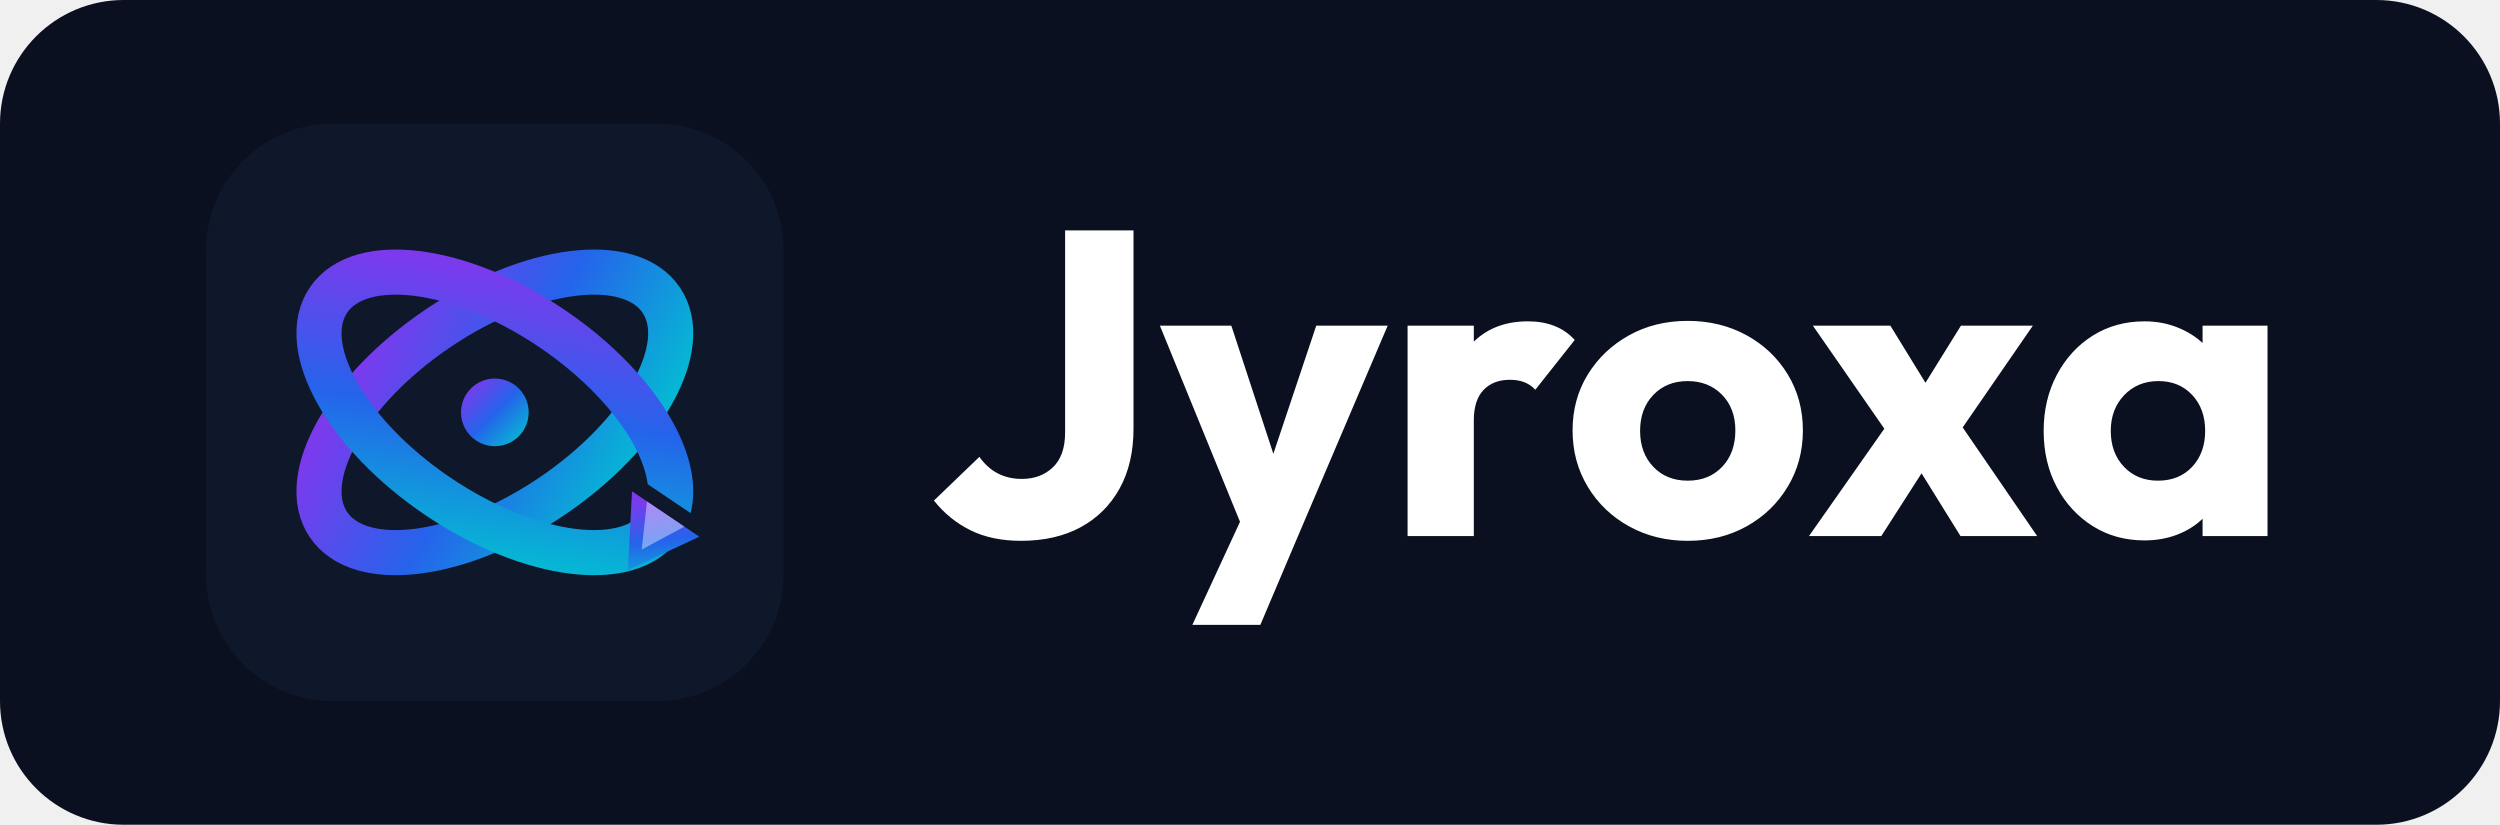
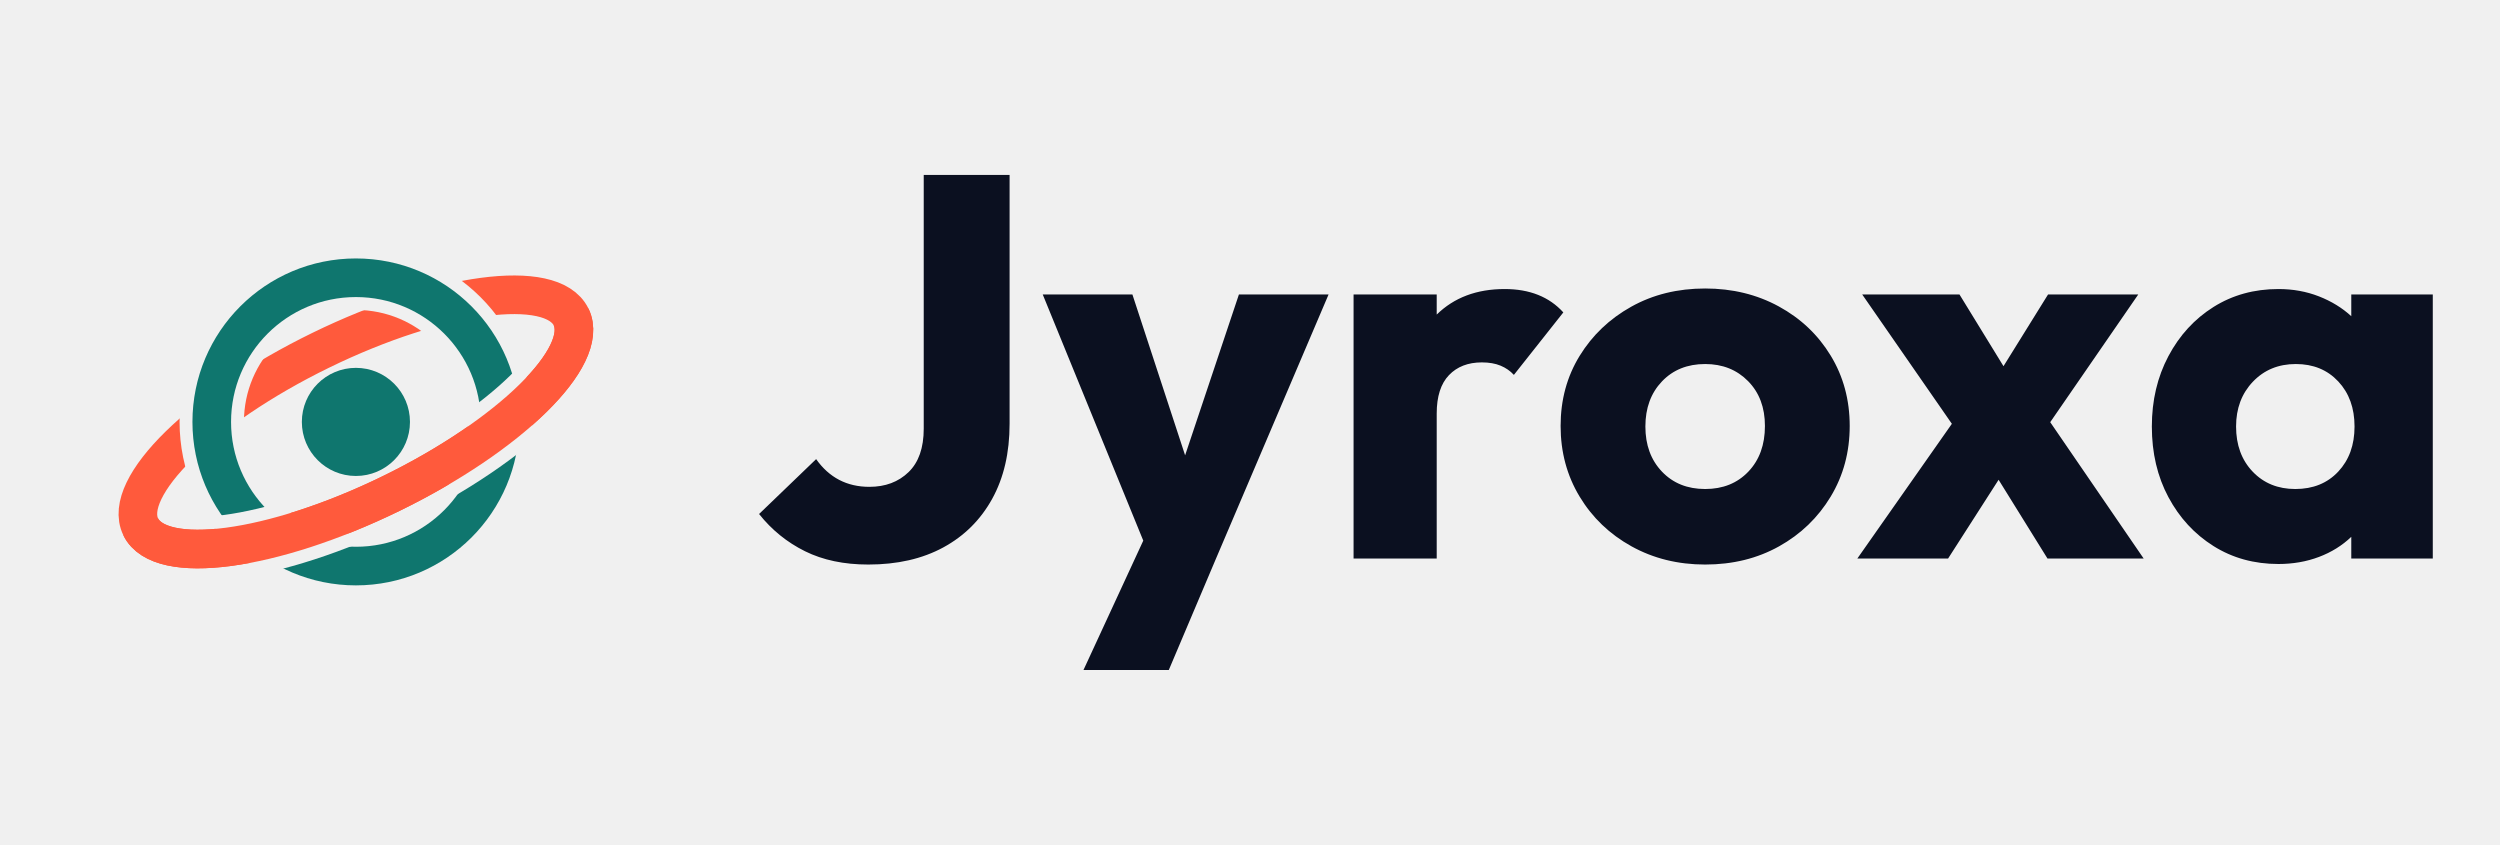
- <svg xmlns="http://www.w3.org/2000/svg" viewBox="0 0 485 160" width="485" height="160">
-   <defs>
-     <linearGradient id="wmGrad" x1="10%" y1="10%" x2="90%" y2="90%">
-       <stop offset="0%" stop-color="#7C3AED" />
-       <stop offset="50%" stop-color="#2563EB" />
-       <stop offset="100%" stop-color="#06B6D4" />
-     </linearGradient>
-   </defs>
-   <rect width="485" height="160" rx="24" fill="#0B1020" />
-   <g transform="translate(40, 24) scale(0.21875)">
-     <rect width="512" height="512" rx="112" fill="#0F172A" />
-     <circle cx="256" cy="256" r="30" fill="url(#wmGrad)" />
-     <g transform="rotate(-34 256 256)">
-       <ellipse cx="256" cy="256" rx="178" ry="90" fill="none" stroke="url(#wmGrad)" stroke-width="40" />
+ <svg xmlns="http://www.w3.org/2000/svg" width="1515" height="512" viewBox="0 0 1515 512">
+   <g transform="translate(16 56) scale(0.78)">
+     <defs>
+       <clipPath id="lo9">
+         <rect x="-200" y="256" width="912" height="400" />
+       </clipPath>
+       <mask id="mb9" maskUnits="userSpaceOnUse" x="0" y="0" width="512" height="512">
+         <rect width="512" height="512" fill="#fff" />
+         <circle cx="256" cy="256" r="112" fill="none" stroke="#000" stroke-width="50" />
+       </mask>
+       <mask id="mr9" maskUnits="userSpaceOnUse" x="0" y="0" width="512" height="512">
+         <rect width="512" height="512" fill="#fff" />
+         <g transform="rotate(-26 256 256)">
+           <g clip-path="url(#lo9)">
+             <ellipse cx="256" cy="256" rx="186" ry="62" fill="none" stroke="#000" stroke-width="50" />
+           </g>
+         </g>
+       </mask>
+     </defs>
+     <g mask="url(#mb9)">
+       <g transform="rotate(-26 256 256)">
+         <ellipse cx="256" cy="256" rx="186" ry="62" fill="none" stroke="#FF5A3C" stroke-width="30" />
+       </g>
    </g>
-     <g transform="rotate(34 256 256)">
-       <ellipse cx="256" cy="256" rx="178" ry="90" fill="none" stroke="url(#wmGrad)" stroke-width="40" />
-       <path d="M 400 240 L 472 240" stroke="#0F172A" stroke-width="14" stroke-linecap="round" />
-       <polygon points="432,306 396,246 468,246" fill="url(#wmGrad)" />
-       <polygon points="432,284 412,246 452,246" fill="#FFFFFF" opacity="0.4" />
+     <g mask="url(#mr9)">
+       <circle cx="256" cy="256" r="112" fill="none" stroke="#0F766E" stroke-width="30" />
    </g>
+     <g transform="rotate(-26 256 256)">
+       <g clip-path="url(#lo9)">
+         <ellipse cx="256" cy="256" rx="186" ry="62" fill="none" stroke="#FF5A3C" stroke-width="30" />
+       </g>
+     </g>
+     <circle cx="256" cy="256" r="42" fill="#0F766E" />
  </g>
-   <g transform="translate(180, 104)">
-     <path d="M18.06 0.92Q12.43 0.92 8.27-1.13Q4.12-3.19 1.18-6.89L10-15.37Q13.02-11.09 18.23-11.09Q21.92-11.09 24.28-13.36Q26.63-15.62 26.63-20.08L26.63-59.30L39.90-59.30L39.90-20.83Q39.90-14.11 37.21-9.24Q34.52-4.37 29.65-1.72Q24.78 0.92 18.06 0.92 M64.51 17.22L51.32 17.22L60.56-2.77L45.02-40.82L58.88-40.82L67.03-15.96L75.35-40.82L89.21-40.82L71.74 0.17 M105.92 0L93.07 0L93.07-40.82L105.92-40.82L105.92-37.72Q109.96-41.66 116.42-41.66Q122.22-41.66 125.50-38.05L117.85-28.39Q117.01-29.32 115.79-29.82Q114.58-30.32 112.90-30.32Q109.70-30.32 107.81-28.35Q105.92-26.38 105.92-22.43 M147.42 0.92Q141.12 0.92 136.04-1.89Q130.96-4.70 128.02-9.58Q125.08-14.45 125.08-20.50Q125.08-26.54 128.02-31.33Q130.96-36.12 136-38.93Q141.04-41.75 147.42-41.75Q153.72-41.75 158.80-38.98Q163.88-36.20 166.82-31.37Q169.76-26.54 169.76-20.50Q169.76-14.45 166.82-9.58Q163.88-4.70 158.84-1.89Q153.80 0.92 147.42 0.92M147.42-10.75Q151.54-10.75 154.10-13.44Q156.66-16.13 156.66-20.50Q156.66-24.78 154.06-27.43Q151.45-30.07 147.42-30.07Q143.30-30.07 140.74-27.38Q138.18-24.70 138.18-20.41Q138.18-16.13 140.74-13.44Q143.30-10.75 147.42-10.75 M184.97 0L170.94 0L185.56-20.83L171.70-40.82L186.73-40.82L193.54-29.74L200.42-40.82L214.37-40.82L200.76-21.08L215.21 0L200.34 0L192.78-12.18 M236.04 0.84Q230.41 0.84 226-1.93Q221.59-4.70 219.03-9.49Q216.47-14.28 216.47-20.41Q216.47-26.46 219.03-31.29Q221.59-36.12 226-38.89Q230.41-41.66 236.04-41.66Q239.40-41.66 242.30-40.53Q245.20-39.40 247.30-37.46L247.30-40.82L259.90-40.82L259.90 0L247.30 0L247.30-3.36Q245.20-1.34 242.30-0.25Q239.40 0.84 236.04 0.84M238.64-10.75Q242.76-10.75 245.28-13.44Q247.80-16.13 247.80-20.41Q247.80-24.70 245.28-27.38Q242.76-30.07 238.73-30.07Q234.70-30.07 232.09-27.34Q229.49-24.61 229.49-20.41Q229.49-16.13 232.05-13.44Q234.61-10.75 238.64-10.75" fill="#FFFFFF" />
-   </g>
+   <path d="M43.00 2.20L43.00 2.20Q29.60 2.20 19.70 -2.70Q9.80 -7.60 2.80 -16.40L2.80 -16.40L23.80 -36.60Q31.00 -26.40 43.40 -26.40L43.40 -26.40Q52.20 -26.40 57.80 -31.80Q63.40 -37.20 63.40 -47.80L63.40 -47.80L63.40 -141.20L95.00 -141.20L95.00 -49.60Q95.00 -33.60 88.60 -22.00Q82.20 -10.40 70.60 -4.10Q59.00 2.20 43.00 2.20M153.60 41.00L122.20 41.00L144.20 -6.60L107.20 -97.20L140.20 -97.20L159.60 -38.00L179.40 -97.20L212.40 -97.20L170.80 0.40L153.60 41.00M252.20 0.00L221.60 0.00L221.60 -97.20L252.20 -97.20L252.20 -89.80Q261.80 -99.20 277.20 -99.20L277.20 -99.20Q291.00 -99.20 298.80 -90.60L298.80 -90.60L280.60 -67.60Q278.60 -69.80 275.70 -71.00Q272.80 -72.20 268.80 -72.20L268.80 -72.20Q261.20 -72.20 256.70 -67.50Q252.20 -62.80 252.20 -53.40L252.20 -53.40L252.20 0.00M351.00 2.20L351.00 2.20Q336.00 2.20 323.90 -4.50Q311.80 -11.20 304.80 -22.80Q297.80 -34.40 297.80 -48.80L297.80 -48.80Q297.80 -63.20 304.80 -74.60Q311.80 -86.00 323.80 -92.70Q335.80 -99.40 351.00 -99.40L351.00 -99.40Q366.00 -99.40 378.10 -92.80Q390.20 -86.20 397.20 -74.70Q404.20 -63.20 404.20 -48.80L404.20 -48.80Q404.20 -34.40 397.20 -22.80Q390.20 -11.20 378.20 -4.50Q366.20 2.20 351.00 2.20M351.00 -25.60L351.00 -25.60Q360.80 -25.60 366.90 -32.00Q373.00 -38.40 373.00 -48.80L373.00 -48.80Q373.00 -59.00 366.80 -65.30Q360.60 -71.60 351.00 -71.60L351.00 -71.60Q341.20 -71.60 335.10 -65.20Q329.00 -58.80 329.00 -48.60L329.00 -48.60Q329.00 -38.40 335.10 -32.00Q341.20 -25.60 351.00 -25.60M440.40 0.00L407.00 0.00L441.80 -49.60L408.80 -97.20L444.60 -97.20L460.80 -70.80L477.20 -97.20L510.40 -97.20L478.00 -50.20L512.40 0.00L477.00 0.00L459.00 -29.00L440.40 0.00M562.00 2.00L562.00 2.00Q548.60 2.00 538.10 -4.60Q527.60 -11.20 521.50 -22.60Q515.40 -34.00 515.40 -48.60L515.40 -48.60Q515.40 -63.00 521.50 -74.50Q527.60 -86.00 538.10 -92.60Q548.60 -99.20 562.00 -99.20L562.00 -99.20Q570.00 -99.20 576.90 -96.50Q583.80 -93.80 588.80 -89.20L588.80 -89.20L588.80 -97.20L618.80 -97.20L618.80 0.00L588.80 0.00L588.80 -8.00Q583.80 -3.20 576.90 -0.60Q570.00 2.00 562.00 2.00M568.20 -25.60L568.20 -25.60Q578.00 -25.60 584.00 -32.00Q590.00 -38.40 590.00 -48.60L590.00 -48.60Q590.00 -58.80 584.00 -65.20Q578.00 -71.60 568.40 -71.60L568.40 -71.60Q558.80 -71.60 552.60 -65.10Q546.40 -58.60 546.40 -48.60L546.40 -48.60Q546.40 -38.40 552.50 -32.00Q558.60 -25.60 568.20 -25.60" fill="#0B1020" transform="translate(455.3897 338.4918) scale(1.646542)" />
</svg>
